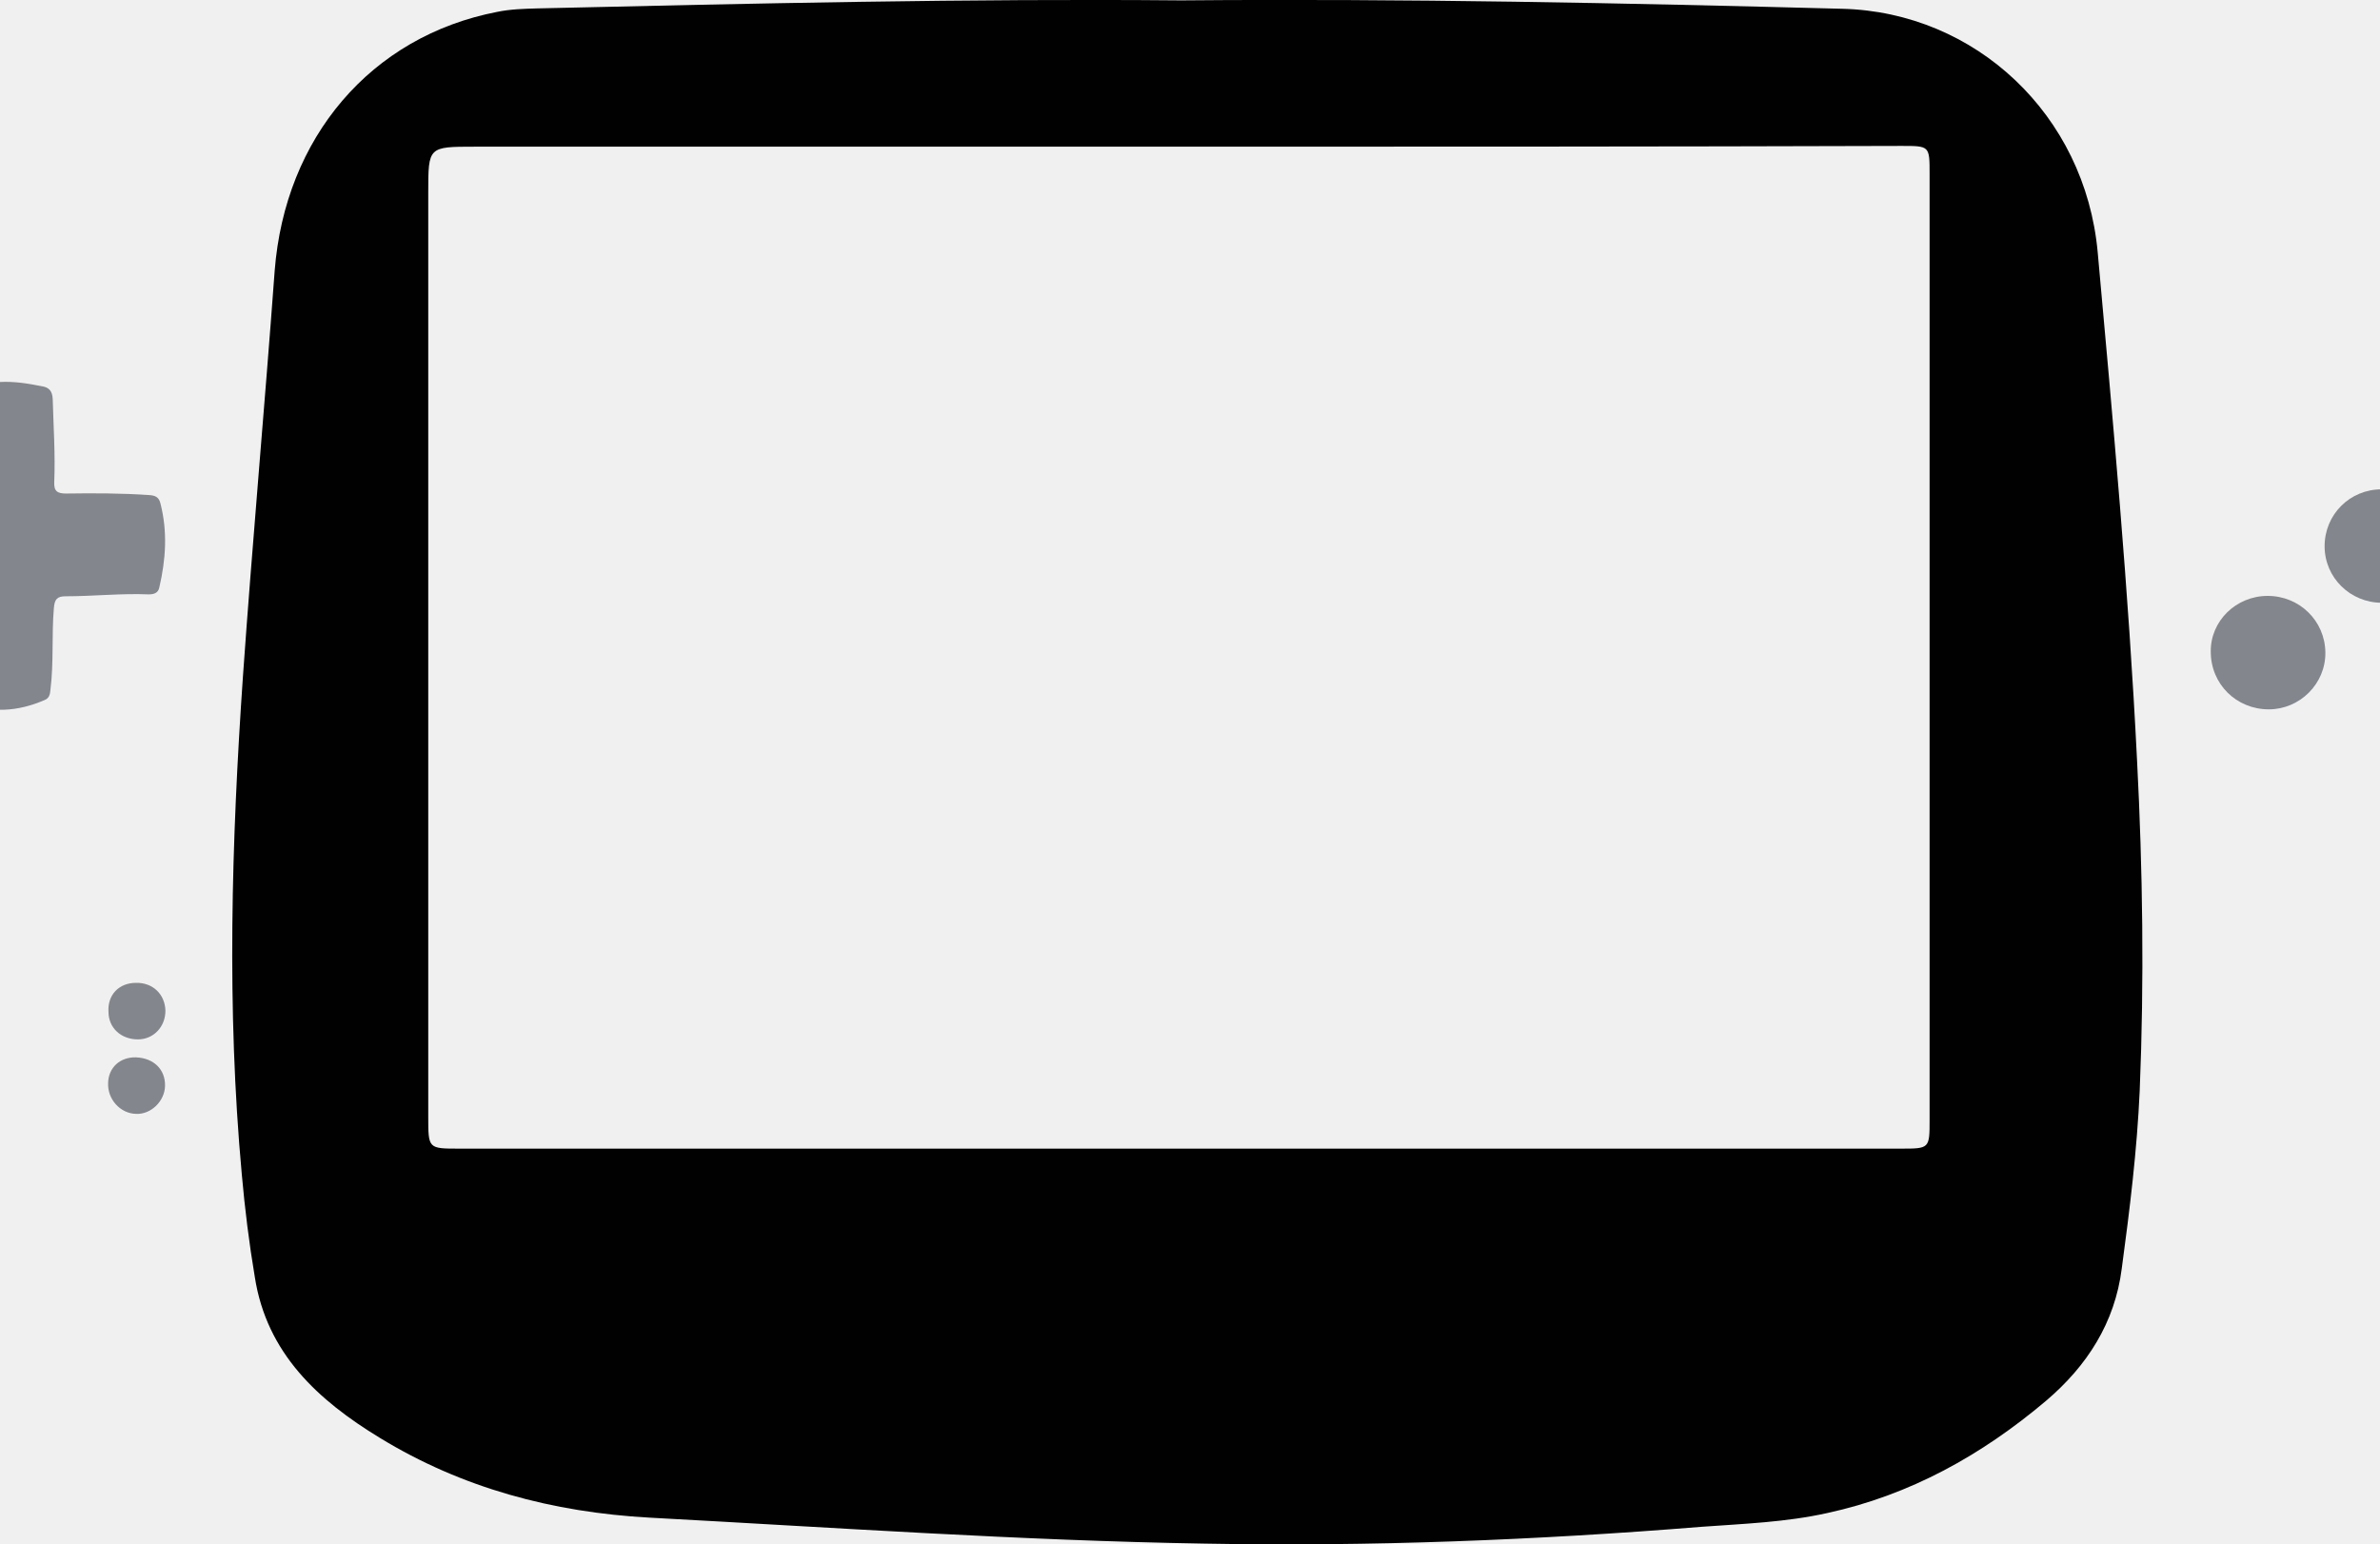
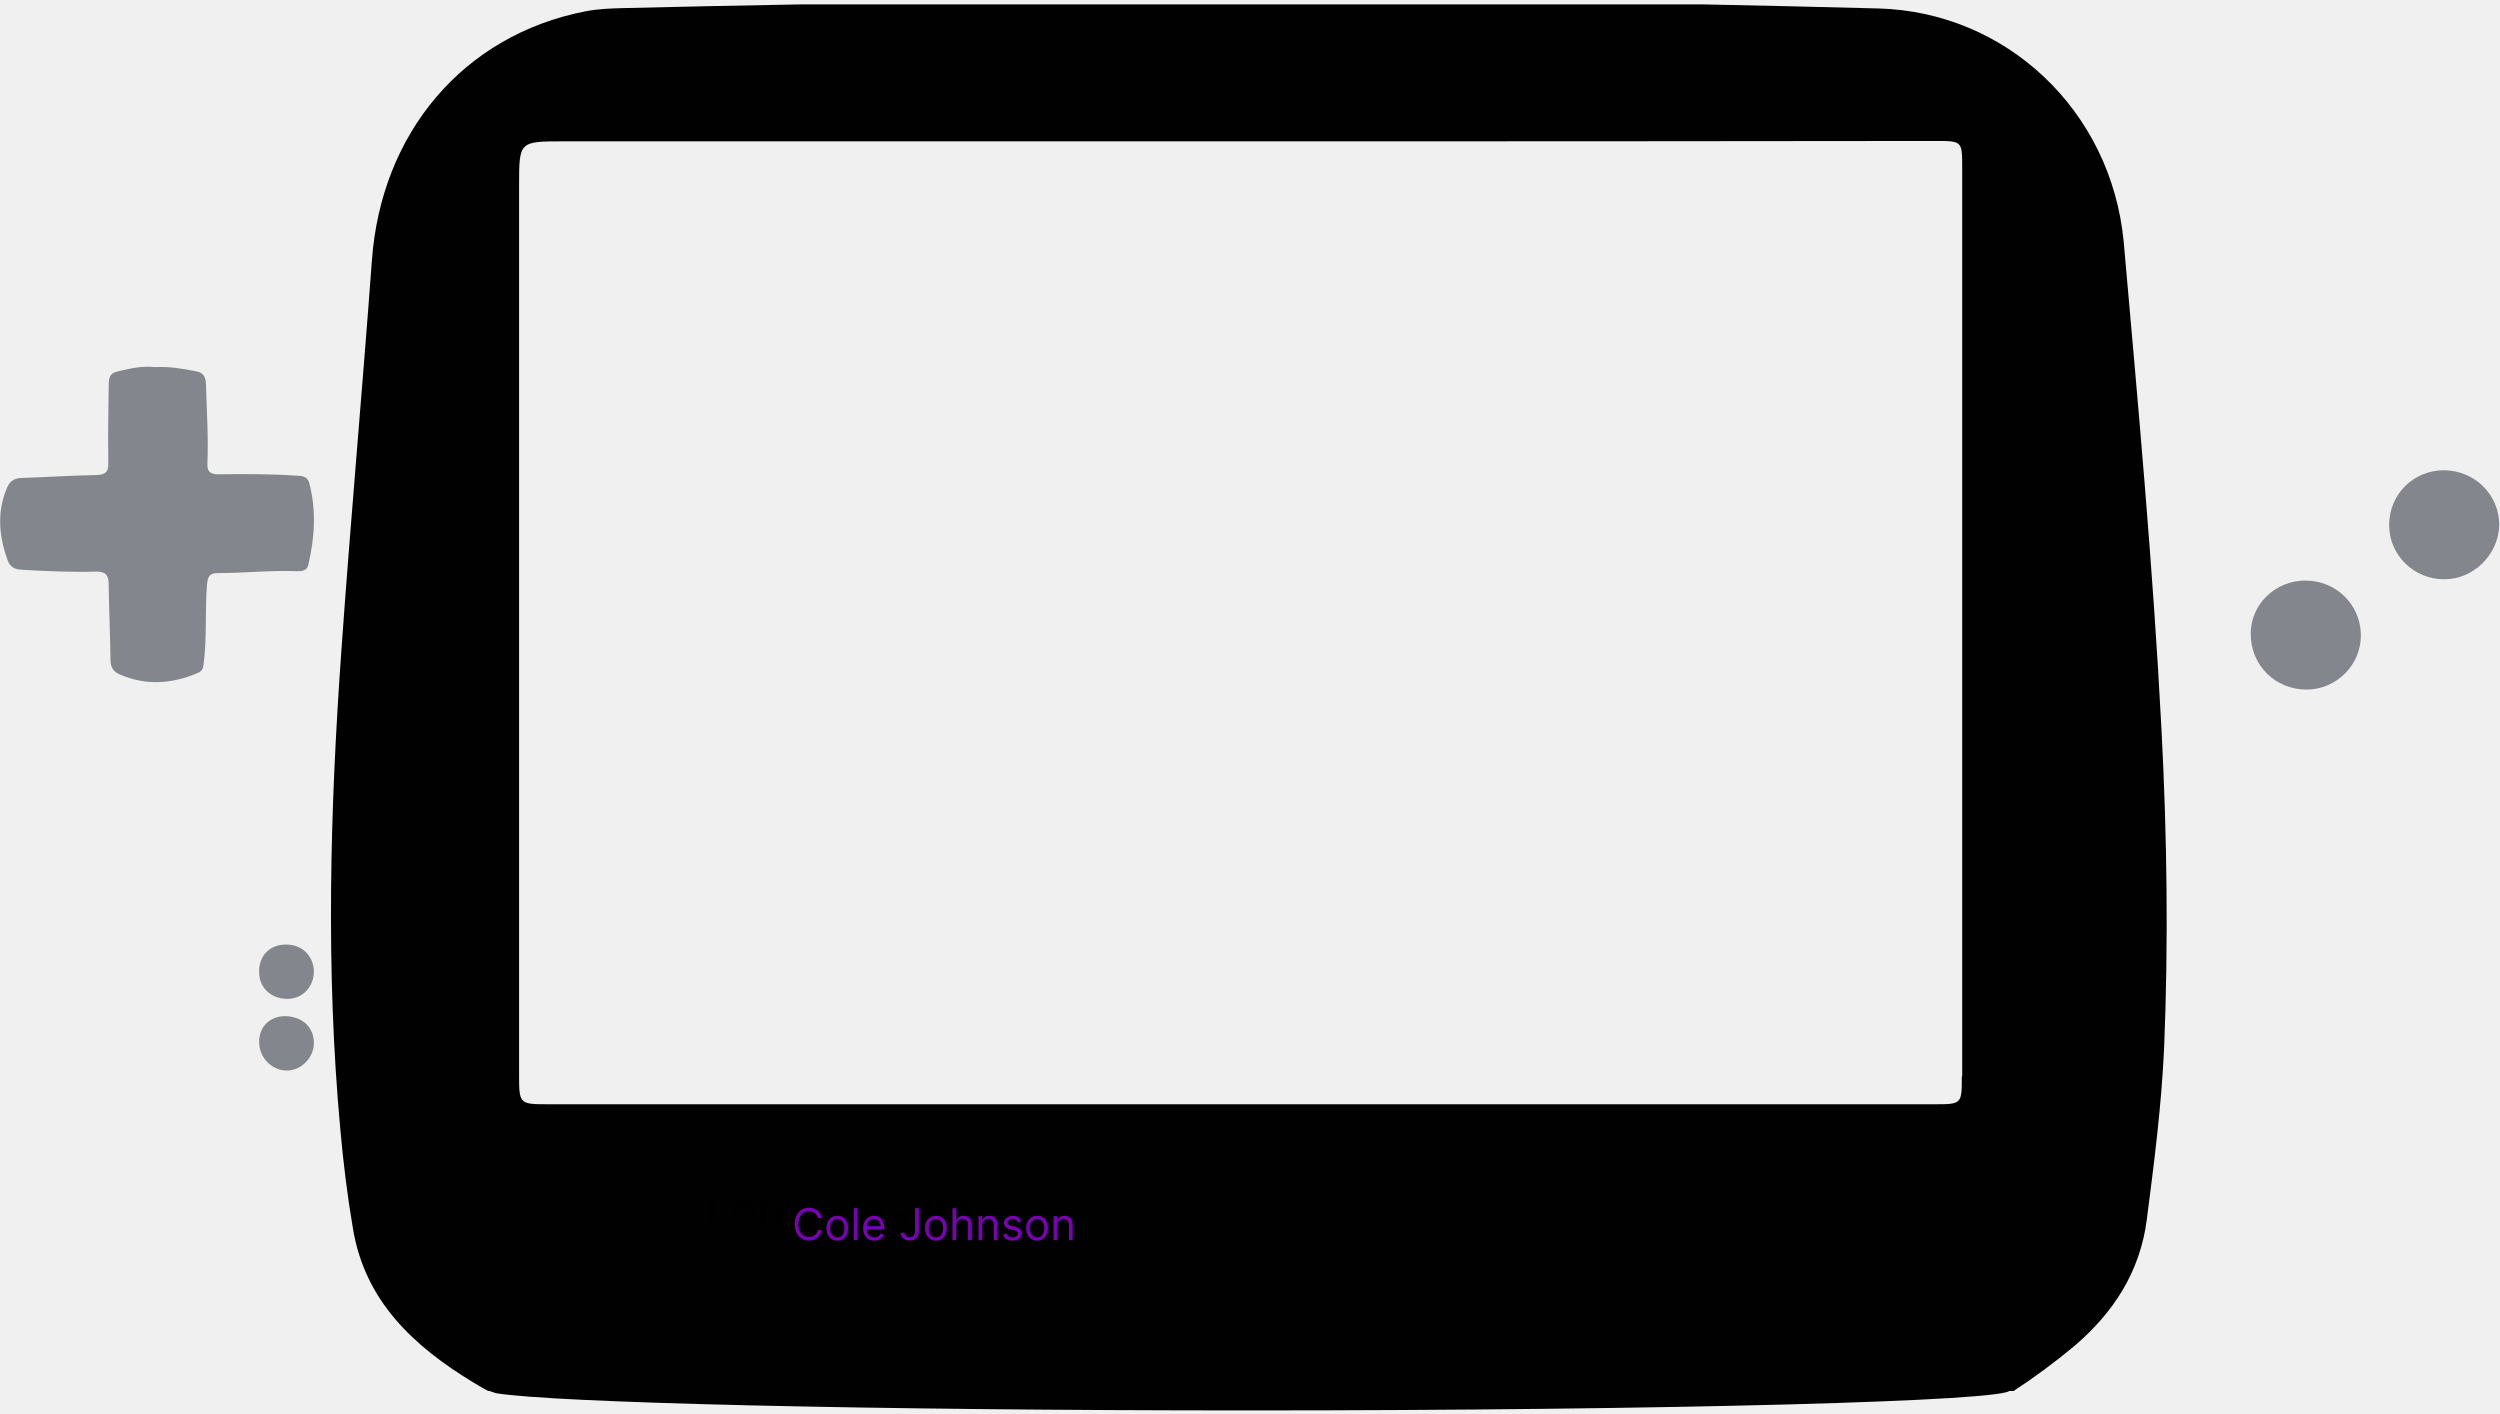
- <svg xmlns="http://www.w3.org/2000/svg" version="1.1" id="Layer_1" x="0px" y="0px" viewBox="0 0 623 404" style="enable-background:new 0 0 623 404.3;" xml:space="preserve">
-   <style type="text/css">
- 	.st0{fill:#010102;}
- 	.st1{fill:#83868C;}
- </style>
-   <path class="st0" d="M309.2,0.1c58.8-0.5,116,0.7,173.1,2.2c34.8,0.9,63.5,27.7,66.8,63.7c4,44.2,8.1,88.6,10.3,133  c1.5,28.9,1.9,57.6,0.7,86.5c-0.7,15.6-2.6,31.1-4.7,46.6c-1.8,14.2-9.1,25.5-19.8,34.6c-16.8,14.2-35.6,24.7-57.3,29.4  c-10.8,2.4-21.8,2.8-32.9,3.6c-43.3,3.5-86.6,5.2-130,4.4c-48.5-0.8-97-4.2-145.4-6.8c-25.3-1.4-49-7.7-70.6-20.9  c-16.1-9.8-29.6-22.1-32.7-42.1c-1.5-8.9-2.6-17.8-3.4-26.8c-4-43.5-2.7-87,0.3-130.5c2.5-35.4,5.7-70.7,8.3-106.1  C74.6,36.1,97,9.5,130.2,3.1c3.4-0.7,6.9-0.8,10.5-0.9C197.1,0.9,253.9-0.4,309.2,0.1z M308.6,38.4c-61.4,0-122.9,0-184.3,0  c-12.2,0-12.2,0-12.2,12c0,80.7,0,161.3,0,242c0,8.3,0,8.3,8.1,8.3c125.7,0,251.6,0,377.3,0c7.6,0,7.6,0,7.6-7.6  c0-82.5,0-165.1,0-247.6c0-7.3,0-7.3-7.3-7.3C434.8,38.4,371.7,38.4,308.6,38.4z" />
-   <path class="st1" d="M-0.1,100c3.9-0.2,7.4,0.4,11,1.1c2,0.3,2.8,1.3,2.9,3.4c0.2,7.2,0.7,14.5,0.4,21.7c-0.1,2.4,0.8,3,3.1,3  c7.2-0.1,14.5-0.1,21.7,0.4c1.6,0.1,2.6,0.5,3,2.2c1.9,7.4,1.4,14.7-0.3,22c-0.3,1.5-1.5,1.8-2.8,1.8c-7.2-0.3-14.5,0.5-21.7,0.5  c-2.3,0-2.9,0.8-3.1,3.1c-0.6,7.1,0,14.3-0.9,21.4c-0.1,1.2-0.3,2.2-1.6,2.7c-7,3-14,3.5-21.1,0.5c-1.9-0.8-2.7-2-2.7-4  c-0.1-6.9-0.4-13.8-0.5-20.6c0-2.4-0.7-3.5-3.3-3.5c-6.8,0.2-13.6-0.1-20.4-0.5c-1.9-0.1-3.1-0.7-3.8-2.5c-2.3-6.4-3-12.8-0.4-19.3  c0.7-1.9,1.7-3.1,4-3.2c6.9-0.2,13.7-0.7,20.6-0.8c2.4-0.1,3.3-0.8,3.2-3.3c-0.1-6.8,0-13.6,0.1-20.4c0-3.7,0.4-4.2,4.1-4.9  C-5.7,100.1-2.8,99.7-0.1,100z" />
-   <path class="st1" d="M593.6,156c8.3,0,15,6.5,15.1,14.8c0.1,8.2-6.7,14.9-14.8,14.9c-8.5,0-15.2-6.6-15.2-15.1  C578.6,162.6,585.3,156,593.6,156z" />
-   <path class="st1" d="M623.5,157.8c-8.3,0-15-6.6-15-14.8c0-8.3,6.6-14.9,14.9-14.9c8.4,0,15.1,6.7,15.1,14.9  C638.4,151.1,631.6,157.8,623.5,157.8z" />
-   <path class="st1" d="M35.6,257.3c4.4-0.1,7.6,3,7.7,7.3c0,4.2-3.1,7.5-7.2,7.5c-4.4,0-7.7-3-7.7-7.2  C28.1,260.5,31.1,257.3,35.6,257.3z" />
-   <path class="st1" d="M35.6,276.8c4.7,0.2,7.7,3.2,7.6,7.5c-0.1,4-3.7,7.5-7.6,7.3c-4.1-0.1-7.5-3.8-7.3-8.1  C28.4,279.5,31.4,276.7,35.6,276.8z" />
+ <svg xmlns="http://www.w3.org/2000/svg" width="681" height="385" viewBox="0 0 681 385" fill="none">
+   <g clip-path="url(#clip0_7_22)">
+     <path d="M588.8 198.9C586.5 154.5 582.4 110.1 578.5 65.9C575.1 30 546.4 3.2 511.6 2.3C495.7 1.9 479.9 1.5 464 1.2H218C202 1.5 185.9 1.8 169.9 2.2C166.4 2.3 162.9 2.4 159.4 3.1C126.2 9.6 103.8 36.2 101.3 71C98.7 106.4 95.5 141.7 93 177.1C89.9 220.6 88.7 264.1 92.7 307.6C93.5 316.6 94.6 325.6 96.1 334.4C99.3 354.4 112.7 366.7 128.8 376.5C130.2 377.3 131.6 378.2 133 378.9H548.5C554.2 375.2 559.7 371.1 565 366.7C575.7 357.6 583 346.4 584.8 332.1C586.8 316.6 588.8 301.1 589.5 285.5C590.7 256.6 590.3 227.8 588.8 198.9ZM534.4 293.2C534.4 300.8 534.4 300.8 526.8 300.8H149.5C141.4 300.8 141.4 300.8 141.4 292.5V50.5C141.4 38.5 141.4 38.5 153.6 38.5H337.9C401 38.5 464.1 38.5 527.2 38.4C534.5 38.4 534.5 38.4 534.5 45.7V293.2H534.4Z" fill="#010102" />
+     <path d="M42.2 100C46.1 99.8 49.6 100.4 53.2 101.1C55.2 101.4 56 102.4 56.1 104.5C56.3 111.7 56.8 119 56.5 126.2C56.4 128.6 57.3 129.2 59.6 129.2C66.8 129.1 74.1 129.1 81.3 129.6C82.9 129.7 83.9 130.1 84.3 131.8C86.2 139.2 85.7 146.5 84 153.8C83.7 155.3 82.5 155.6 81.2 155.6C74 155.3 66.7 156.1 59.5 156.1C57.2 156.1 56.6 156.9 56.4 159.2C55.8 166.3 56.4 173.5 55.5 180.6C55.4 181.8 55.2 182.8 53.9 183.3C46.9 186.3 39.9 186.8 32.8 183.8C30.9 183 30.1 181.8 30.1 179.8C30 172.9 29.7 166 29.6 159.2C29.6 156.8 28.9 155.7 26.3 155.7C19.5 155.9 12.7 155.6 5.9 155.2C4 155.1 2.8 154.5 2.1 152.7C-0.2 146.3 -0.9 139.9 1.7 133.4C2.4 131.5 3.4 130.3 5.7 130.2C12.6 130 19.4 129.5 26.3 129.4C28.7 129.3 29.6 128.6 29.5 126.1C29.4 119.3 29.5 112.5 29.6 105.7C29.6 102 30 101.5 33.7 100.8C36.6 100.1 39.5 99.7 42.2 100Z" fill="#83868C" />
+     <path d="M628 158.14C636.3 158.14 643 164.64 643.1 172.94C643.2 181.14 636.4 187.84 628.3 187.84C619.8 187.84 613.1 181.24 613.1 172.74C613 164.74 619.7 158.14 628 158.14Z" fill="#83868C" />
+     <path d="M665.8 157.8C657.5 157.8 650.8 151.2 650.8 143C650.8 134.7 657.4 128.1 665.7 128.1C674.1 128.1 680.8 134.8 680.8 143C680.6 151.1 673.8 157.8 665.8 157.8Z" fill="#83868C" />
+     <path d="M77.8 257.3C82.2 257.2 85.4 260.3 85.5 264.6C85.5 268.8 82.4 272.1 78.3 272.1C73.9 272.1 70.6 269.1 70.6 264.9C70.4 260.5 73.4 257.3 77.8 257.3Z" fill="#83868C" />
+     <path d="M77.9 276.8C82.6 277 85.6 280 85.5 284.3C85.4 288.3 81.8 291.8 77.9 291.6C73.8 291.5 70.4 287.8 70.6 283.5C70.7 279.5 73.7 276.7 77.9 276.8Z" fill="#83868C" />
+     <path d="M340.2 373.3C226.8 373.3 134.7 375.7 132.8 378.7H132.9C133 378.8 133.2 378.8 133.3 378.9C133.9 379.1 134.5 379.3 135.1 379.5C150.4 382.1 236.4 384.2 340.1 384.2C454.7 384.2 547.5 381.7 547.5 378.7C547.5 375.7 454.8 373.3 340.2 373.3Z" fill="#010102" />
+     <path d="M193.317 333.822V325.095H194.374V332.884H198.431V333.822H193.317ZM202.59 333.958C201.999 333.958 201.481 333.818 201.035 333.536C200.591 333.255 200.245 332.862 199.995 332.356C199.748 331.85 199.624 331.259 199.624 330.583C199.624 329.901 199.748 329.306 199.995 328.798C200.245 328.289 200.591 327.894 201.035 327.613C201.481 327.332 201.999 327.191 202.59 327.191C203.181 327.191 203.698 327.332 204.141 327.613C204.587 327.894 204.934 328.289 205.181 328.798C205.431 329.306 205.556 329.901 205.556 330.583C205.556 331.259 205.431 331.85 205.181 332.356C204.934 332.862 204.587 333.255 204.141 333.536C203.698 333.818 203.181 333.958 202.59 333.958ZM202.59 333.055C203.039 333.055 203.408 332.94 203.698 332.71C203.988 332.479 204.202 332.177 204.341 331.802C204.481 331.427 204.55 331.021 204.55 330.583C204.55 330.146 204.481 329.738 204.341 329.36C204.202 328.982 203.988 328.677 203.698 328.444C203.408 328.211 203.039 328.095 202.59 328.095C202.141 328.095 201.772 328.211 201.482 328.444C201.192 328.677 200.978 328.982 200.839 329.36C200.699 329.738 200.63 330.146 200.63 330.583C200.63 331.021 200.699 331.427 200.839 331.802C200.978 332.177 201.192 332.479 201.482 332.71C201.772 332.94 202.141 333.055 202.59 333.055ZM207.091 333.822V327.276H208.063V328.265H208.131C208.25 327.941 208.466 327.678 208.779 327.477C209.091 327.275 209.443 327.174 209.835 327.174C209.909 327.174 210.002 327.176 210.112 327.178C210.223 327.181 210.307 327.185 210.364 327.191V328.214C210.33 328.205 210.252 328.193 210.129 328.176C210.01 328.156 209.884 328.146 209.75 328.146C209.432 328.146 209.148 328.212 208.898 328.346C208.651 328.477 208.455 328.658 208.31 328.891C208.168 329.122 208.097 329.384 208.097 329.68V333.822H207.091ZM214.101 333.958C213.47 333.958 212.926 333.819 212.469 333.541C212.014 333.259 211.663 332.867 211.416 332.364C211.172 331.859 211.05 331.271 211.05 330.6C211.05 329.93 211.172 329.339 211.416 328.827C211.663 328.313 212.007 327.913 212.448 327.626C212.891 327.336 213.408 327.191 213.999 327.191C214.34 327.191 214.676 327.248 215.009 327.362C215.341 327.475 215.644 327.66 215.916 327.916C216.189 328.168 216.406 328.504 216.568 328.921C216.73 329.339 216.811 329.853 216.811 330.464V330.89H211.766V330.021H215.788C215.788 329.651 215.715 329.322 215.567 329.032C215.422 328.742 215.215 328.514 214.945 328.346C214.678 328.178 214.362 328.095 213.999 328.095C213.598 328.095 213.252 328.194 212.959 328.393C212.669 328.589 212.446 328.845 212.29 329.16C212.134 329.475 212.056 329.813 212.056 330.174V330.754C212.056 331.248 212.141 331.667 212.311 332.011C212.484 332.352 212.725 332.612 213.031 332.791C213.338 332.967 213.695 333.055 214.101 333.055C214.365 333.055 214.604 333.018 214.817 332.944C215.033 332.867 215.219 332.754 215.375 332.603C215.531 332.45 215.652 332.259 215.737 332.032L216.709 332.305C216.607 332.634 216.435 332.924 216.193 333.174C215.952 333.421 215.654 333.614 215.298 333.754C214.943 333.89 214.544 333.958 214.101 333.958ZM218.341 333.822V327.276H219.313V328.299H219.398C219.534 327.95 219.754 327.678 220.058 327.485C220.362 327.289 220.727 327.191 221.154 327.191C221.585 327.191 221.945 327.289 222.232 327.485C222.521 327.678 222.747 327.95 222.909 328.299H222.977C223.145 327.961 223.396 327.693 223.732 327.494C224.067 327.292 224.469 327.191 224.938 327.191C225.523 327.191 226.002 327.374 226.374 327.741C226.746 328.104 226.932 328.671 226.932 329.441V333.822H225.926V329.441C225.926 328.958 225.794 328.613 225.53 328.406C225.266 328.198 224.955 328.095 224.597 328.095C224.136 328.095 223.78 328.234 223.527 328.512C223.274 328.788 223.148 329.137 223.148 329.56V333.822H222.125V329.339C222.125 328.967 222.004 328.667 221.763 328.44C221.521 328.21 221.21 328.095 220.83 328.095C220.568 328.095 220.324 328.164 220.097 328.303C219.872 328.443 219.69 328.636 219.551 328.883C219.415 329.127 219.347 329.41 219.347 329.731V333.822H218.341ZM232.146 333.822V327.276H233.151V333.822H232.146ZM232.657 326.185C232.461 326.185 232.292 326.119 232.15 325.985C232.011 325.852 231.941 325.691 231.941 325.504C231.941 325.316 232.011 325.156 232.15 325.022C232.292 324.889 232.461 324.822 232.657 324.822C232.853 324.822 233.021 324.889 233.16 325.022C233.302 325.156 233.373 325.316 233.373 325.504C233.373 325.691 233.302 325.852 233.16 325.985C233.021 326.119 232.853 326.185 232.657 326.185ZM234.993 336.276V327.276H235.965V328.316H236.084C236.158 328.202 236.26 328.058 236.391 327.881C236.525 327.702 236.715 327.543 236.962 327.404C237.212 327.262 237.55 327.191 237.976 327.191C238.527 327.191 239.013 327.329 239.434 327.604C239.854 327.88 240.182 328.271 240.418 328.776C240.654 329.282 240.772 329.879 240.772 330.566C240.772 331.259 240.654 331.86 240.418 332.369C240.182 332.874 239.856 333.266 239.438 333.545C239.02 333.82 238.539 333.958 237.993 333.958C237.573 333.958 237.236 333.889 236.983 333.749C236.731 333.607 236.536 333.447 236.4 333.268C236.263 333.086 236.158 332.935 236.084 332.816H235.999V336.276H234.993ZM235.982 330.549C235.982 331.043 236.054 331.479 236.199 331.857C236.344 332.232 236.556 332.526 236.834 332.739C237.113 332.95 237.454 333.055 237.857 333.055C238.277 333.055 238.628 332.944 238.91 332.722C239.194 332.498 239.407 332.197 239.549 331.819C239.694 331.438 239.766 331.015 239.766 330.549C239.766 330.089 239.695 329.674 239.553 329.305C239.414 328.933 239.202 328.639 238.918 328.423C238.637 328.204 238.283 328.095 237.857 328.095C237.448 328.095 237.104 328.198 236.826 328.406C236.547 328.61 236.337 328.897 236.195 329.266C236.053 329.633 235.982 330.06 235.982 330.549ZM246.942 328.742L246.039 328.998C245.982 328.847 245.898 328.701 245.787 328.559C245.679 328.414 245.532 328.295 245.344 328.201C245.157 328.107 244.917 328.06 244.624 328.06C244.223 328.06 243.89 328.153 243.623 328.337C243.358 328.519 243.226 328.751 243.226 329.032C243.226 329.282 243.317 329.479 243.499 329.624C243.681 329.769 243.965 329.89 244.351 329.987L245.323 330.225C245.908 330.367 246.344 330.585 246.631 330.877C246.918 331.167 247.062 331.541 247.062 331.998C247.062 332.373 246.954 332.708 246.738 333.004C246.525 333.299 246.226 333.532 245.843 333.702C245.459 333.873 245.013 333.958 244.505 333.958C243.837 333.958 243.285 333.813 242.847 333.524C242.41 333.234 242.133 332.81 242.016 332.254L242.971 332.015C243.062 332.367 243.233 332.631 243.486 332.808C243.742 332.984 244.076 333.072 244.488 333.072C244.956 333.072 245.329 332.972 245.604 332.774C245.883 332.572 246.022 332.33 246.022 332.049C246.022 331.822 245.942 331.631 245.783 331.478C245.624 331.322 245.38 331.205 245.05 331.129L243.959 330.873C243.36 330.731 242.919 330.511 242.638 330.212C242.36 329.911 242.221 329.535 242.221 329.083C242.221 328.714 242.324 328.387 242.532 328.103C242.742 327.819 243.027 327.596 243.388 327.434C243.752 327.272 244.164 327.191 244.624 327.191C245.272 327.191 245.78 327.333 246.15 327.617C246.522 327.901 246.786 328.276 246.942 328.742ZM252.7 331.146V327.276H253.706V333.822H252.7V332.714H252.632C252.479 333.046 252.24 333.329 251.916 333.562C251.592 333.792 251.183 333.907 250.689 333.907C250.28 333.907 249.916 333.818 249.598 333.639C249.28 333.457 249.03 333.184 248.848 332.82C248.666 332.454 248.575 331.992 248.575 331.435V327.276H249.581V331.367C249.581 331.845 249.715 332.225 249.982 332.509C250.252 332.793 250.595 332.935 251.013 332.935C251.263 332.935 251.517 332.872 251.776 332.744C252.037 332.616 252.256 332.42 252.432 332.156C252.611 331.891 252.7 331.555 252.7 331.146ZM255.548 333.822V327.276H256.52V328.299H256.605C256.741 327.95 256.961 327.678 257.265 327.485C257.569 327.289 257.934 327.191 258.361 327.191C258.792 327.191 259.152 327.289 259.439 327.485C259.728 327.678 259.954 327.95 260.116 328.299H260.184C260.352 327.961 260.603 327.693 260.939 327.494C261.274 327.292 261.676 327.191 262.145 327.191C262.73 327.191 263.209 327.374 263.581 327.741C263.953 328.104 264.139 328.671 264.139 329.441V333.822H263.133V329.441C263.133 328.958 263.001 328.613 262.737 328.406C262.473 328.198 262.162 328.095 261.804 328.095C261.344 328.095 260.987 328.234 260.734 328.512C260.481 328.788 260.355 329.137 260.355 329.56V333.822H259.332V329.339C259.332 328.967 259.211 328.667 258.97 328.44C258.728 328.21 258.417 328.095 258.037 328.095C257.775 328.095 257.531 328.164 257.304 328.303C257.079 328.443 256.897 328.636 256.758 328.883C256.622 329.127 256.554 329.41 256.554 329.731V333.822H255.548Z" fill="black" />
+     <path d="M223.84 331.822H222.783C222.721 331.518 222.611 331.251 222.455 331.021C222.302 330.791 222.114 330.597 221.893 330.441C221.674 330.282 221.431 330.163 221.164 330.083C220.897 330.004 220.618 329.964 220.329 329.964C219.8 329.964 219.321 330.097 218.893 330.364C218.466 330.631 218.127 331.025 217.874 331.545C217.624 332.065 217.499 332.702 217.499 333.458C217.499 334.214 217.624 334.852 217.874 335.372C218.127 335.891 218.466 336.285 218.893 336.552C219.321 336.819 219.8 336.952 220.329 336.952C220.618 336.952 220.897 336.913 221.164 336.833C221.431 336.754 221.674 336.636 221.893 336.479C222.114 336.32 222.302 336.126 222.455 335.896C222.611 335.663 222.721 335.396 222.783 335.095H223.84C223.76 335.541 223.616 335.94 223.405 336.292C223.195 336.644 222.934 336.944 222.621 337.191C222.309 337.435 221.958 337.622 221.569 337.749C221.182 337.877 220.769 337.941 220.329 337.941C219.584 337.941 218.922 337.759 218.343 337.396C217.763 337.032 217.307 336.515 216.975 335.845C216.643 335.174 216.476 334.379 216.476 333.458C216.476 332.538 216.643 331.742 216.975 331.072C217.307 330.401 217.763 329.884 218.343 329.521C218.922 329.157 219.584 328.975 220.329 328.975C220.769 328.975 221.182 329.039 221.569 329.167C221.958 329.295 222.309 329.482 222.621 329.729C222.934 329.974 223.195 330.272 223.405 330.624C223.616 330.974 223.76 331.373 223.84 331.822ZM228.07 337.958C227.48 337.958 226.961 337.818 226.515 337.536C226.072 337.255 225.725 336.862 225.475 336.356C225.228 335.85 225.105 335.259 225.105 334.583C225.105 333.901 225.228 333.306 225.475 332.798C225.725 332.289 226.072 331.894 226.515 331.613C226.961 331.332 227.48 331.191 228.07 331.191C228.661 331.191 229.178 331.332 229.622 331.613C230.068 331.894 230.414 332.289 230.661 332.798C230.911 333.306 231.036 333.901 231.036 334.583C231.036 335.259 230.911 335.85 230.661 336.356C230.414 336.862 230.068 337.255 229.622 337.536C229.178 337.818 228.661 337.958 228.07 337.958ZM228.07 337.055C228.519 337.055 228.889 336.94 229.178 336.71C229.468 336.479 229.683 336.177 229.822 335.802C229.961 335.427 230.031 335.021 230.031 334.583C230.031 334.146 229.961 333.738 229.822 333.36C229.683 332.982 229.468 332.677 229.178 332.444C228.889 332.211 228.519 332.095 228.07 332.095C227.622 332.095 227.252 332.211 226.962 332.444C226.673 332.677 226.458 332.982 226.319 333.36C226.18 333.738 226.11 334.146 226.11 334.583C226.11 335.021 226.18 335.427 226.319 335.802C226.458 336.177 226.673 336.479 226.962 336.71C227.252 336.94 227.622 337.055 228.07 337.055ZM233.577 329.095V337.822H232.571V329.095H233.577ZM238.163 337.958C237.533 337.958 236.989 337.819 236.531 337.541C236.077 337.259 235.726 336.867 235.479 336.364C235.234 335.859 235.112 335.271 235.112 334.6C235.112 333.93 235.234 333.339 235.479 332.827C235.726 332.313 236.07 331.913 236.51 331.626C236.953 331.336 237.47 331.191 238.061 331.191C238.402 331.191 238.739 331.248 239.071 331.362C239.404 331.475 239.706 331.66 239.979 331.916C240.252 332.168 240.469 332.504 240.631 332.921C240.793 333.339 240.874 333.853 240.874 334.464V334.89H235.828V334.021H239.851C239.851 333.651 239.777 333.322 239.629 333.032C239.484 332.742 239.277 332.514 239.007 332.346C238.74 332.178 238.425 332.095 238.061 332.095C237.661 332.095 237.314 332.194 237.021 332.393C236.732 332.589 236.509 332.845 236.352 333.16C236.196 333.475 236.118 333.813 236.118 334.174V334.754C236.118 335.248 236.203 335.667 236.374 336.011C236.547 336.352 236.787 336.612 237.094 336.791C237.401 336.967 237.757 337.055 238.163 337.055C238.428 337.055 238.666 337.018 238.879 336.944C239.095 336.867 239.281 336.754 239.438 336.603C239.594 336.45 239.715 336.259 239.8 336.032L240.771 336.305C240.669 336.634 240.497 336.924 240.256 337.174C240.014 337.421 239.716 337.614 239.361 337.754C239.006 337.89 238.607 337.958 238.163 337.958ZM249.256 329.095H250.313V335.333C250.313 335.89 250.21 336.363 250.006 336.752C249.801 337.141 249.513 337.437 249.141 337.639C248.769 337.84 248.33 337.941 247.824 337.941C247.347 337.941 246.922 337.854 246.55 337.681C246.178 337.505 245.885 337.255 245.672 336.931C245.459 336.607 245.352 336.222 245.352 335.776H246.392C246.392 336.024 246.453 336.239 246.575 336.424C246.7 336.606 246.871 336.748 247.087 336.85C247.303 336.952 247.548 337.004 247.824 337.004C248.128 337.004 248.386 336.94 248.6 336.812C248.813 336.684 248.975 336.497 249.085 336.249C249.199 335.999 249.256 335.694 249.256 335.333V329.095ZM254.953 337.958C254.362 337.958 253.844 337.818 253.398 337.536C252.955 337.255 252.608 336.862 252.358 336.356C252.111 335.85 251.987 335.259 251.987 334.583C251.987 333.901 252.111 333.306 252.358 332.798C252.608 332.289 252.955 331.894 253.398 331.613C253.844 331.332 254.362 331.191 254.953 331.191C255.544 331.191 256.061 331.332 256.504 331.613C256.95 331.894 257.297 332.289 257.544 332.798C257.794 333.306 257.919 333.901 257.919 334.583C257.919 335.259 257.794 335.85 257.544 336.356C257.297 336.862 256.95 337.255 256.504 337.536C256.061 337.818 255.544 337.958 254.953 337.958ZM254.953 337.055C255.402 337.055 255.771 336.94 256.061 336.71C256.351 336.479 256.565 336.177 256.705 335.802C256.844 335.427 256.913 335.021 256.913 334.583C256.913 334.146 256.844 333.738 256.705 333.36C256.565 332.982 256.351 332.677 256.061 332.444C255.771 332.211 255.402 332.095 254.953 332.095C254.504 332.095 254.135 332.211 253.845 332.444C253.556 332.677 253.341 332.982 253.202 333.36C253.063 333.738 252.993 334.146 252.993 334.583C252.993 335.021 253.063 335.427 253.202 335.802C253.341 336.177 253.556 336.479 253.845 336.71C254.135 336.94 254.504 337.055 254.953 337.055ZM260.46 333.884V337.822H259.454V329.095H260.46V332.299H260.545C260.699 331.961 260.929 331.693 261.236 331.494C261.545 331.292 261.957 331.191 262.471 331.191C262.917 331.191 263.308 331.281 263.643 331.46C263.978 331.636 264.238 331.907 264.423 332.274C264.611 332.637 264.704 333.1 264.704 333.663V337.822H263.699V333.731C263.699 333.211 263.564 332.809 263.294 332.525C263.027 332.238 262.656 332.095 262.182 332.095C261.852 332.095 261.557 332.164 261.295 332.303C261.037 332.443 260.832 332.646 260.682 332.913C260.534 333.18 260.46 333.504 260.46 333.884ZM267.55 333.884V337.822H266.544V331.276H267.516V332.299H267.601C267.754 331.967 267.987 331.7 268.3 331.498C268.612 331.293 269.016 331.191 269.51 331.191C269.953 331.191 270.341 331.282 270.673 331.464C271.006 331.643 271.264 331.916 271.449 332.282C271.634 332.646 271.726 333.106 271.726 333.663V337.822H270.72V333.731C270.72 333.217 270.587 332.816 270.32 332.529C270.053 332.239 269.686 332.095 269.22 332.095C268.899 332.095 268.612 332.164 268.359 332.303C268.109 332.443 267.912 332.646 267.767 332.913C267.622 333.18 267.55 333.504 267.55 333.884ZM278.2 332.742L277.297 332.998C277.24 332.847 277.156 332.701 277.045 332.559C276.937 332.414 276.79 332.295 276.602 332.201C276.415 332.107 276.174 332.06 275.882 332.06C275.481 332.06 275.147 332.153 274.88 332.337C274.616 332.519 274.484 332.751 274.484 333.032C274.484 333.282 274.575 333.479 274.757 333.624C274.939 333.769 275.223 333.89 275.609 333.987L276.581 334.225C277.166 334.367 277.602 334.585 277.889 334.877C278.176 335.167 278.319 335.541 278.319 335.998C278.319 336.373 278.211 336.708 277.995 337.004C277.782 337.299 277.484 337.532 277.101 337.702C276.717 337.873 276.271 337.958 275.763 337.958C275.095 337.958 274.542 337.813 274.105 337.524C273.667 337.234 273.39 336.81 273.274 336.254L274.228 336.015C274.319 336.367 274.491 336.631 274.744 336.808C275 336.984 275.334 337.072 275.745 337.072C276.214 337.072 276.586 336.972 276.862 336.774C277.14 336.572 277.28 336.33 277.28 336.049C277.28 335.822 277.2 335.631 277.041 335.478C276.882 335.322 276.638 335.205 276.308 335.129L275.217 334.873C274.618 334.731 274.177 334.511 273.896 334.212C273.618 333.911 273.478 333.535 273.478 333.083C273.478 332.714 273.582 332.387 273.79 332.103C274 331.819 274.285 331.596 274.646 331.434C275.01 331.272 275.422 331.191 275.882 331.191C276.53 331.191 277.038 331.333 277.407 331.617C277.78 331.901 278.044 332.276 278.2 332.742ZM282.492 337.958C281.901 337.958 281.383 337.818 280.937 337.536C280.494 337.255 280.147 336.862 279.897 336.356C279.65 335.85 279.526 335.259 279.526 334.583C279.526 333.901 279.65 333.306 279.897 332.798C280.147 332.289 280.494 331.894 280.937 331.613C281.383 331.332 281.901 331.191 282.492 331.191C283.083 331.191 283.6 331.332 284.043 331.613C284.489 331.894 284.836 332.289 285.083 332.798C285.333 333.306 285.458 333.901 285.458 334.583C285.458 335.259 285.333 335.85 285.083 336.356C284.836 336.862 284.489 337.255 284.043 337.536C283.6 337.818 283.083 337.958 282.492 337.958ZM282.492 337.055C282.941 337.055 283.31 336.94 283.6 336.71C283.89 336.479 284.105 336.177 284.244 335.802C284.383 335.427 284.453 335.021 284.453 334.583C284.453 334.146 284.383 333.738 284.244 333.36C284.105 332.982 283.89 332.677 283.6 332.444C283.31 332.211 282.941 332.095 282.492 332.095C282.043 332.095 281.674 332.211 281.384 332.444C281.095 332.677 280.88 332.982 280.741 333.36C280.602 333.738 280.532 334.146 280.532 334.583C280.532 335.021 280.602 335.427 280.741 335.802C280.88 336.177 281.095 336.479 281.384 336.71C281.674 336.94 282.043 337.055 282.492 337.055ZM287.999 333.884V337.822H286.993V331.276H287.965V332.299H288.05C288.204 331.967 288.437 331.7 288.749 331.498C289.062 331.293 289.465 331.191 289.959 331.191C290.402 331.191 290.79 331.282 291.123 331.464C291.455 331.643 291.714 331.916 291.898 332.282C292.083 332.646 292.175 333.106 292.175 333.663V337.822H291.169V333.731C291.169 333.217 291.036 332.816 290.769 332.529C290.502 332.239 290.135 332.095 289.669 332.095C289.348 332.095 289.062 332.164 288.809 332.303C288.559 332.443 288.361 332.646 288.216 332.913C288.071 333.18 287.999 333.504 287.999 333.884Z" fill="#7A00B4" />
+   </g>
+   <defs>
+     <clipPath id="clip0_7_22">
+       <rect width="680.8" height="384.3" fill="white" />
+     </clipPath>
+   </defs>
</svg>
